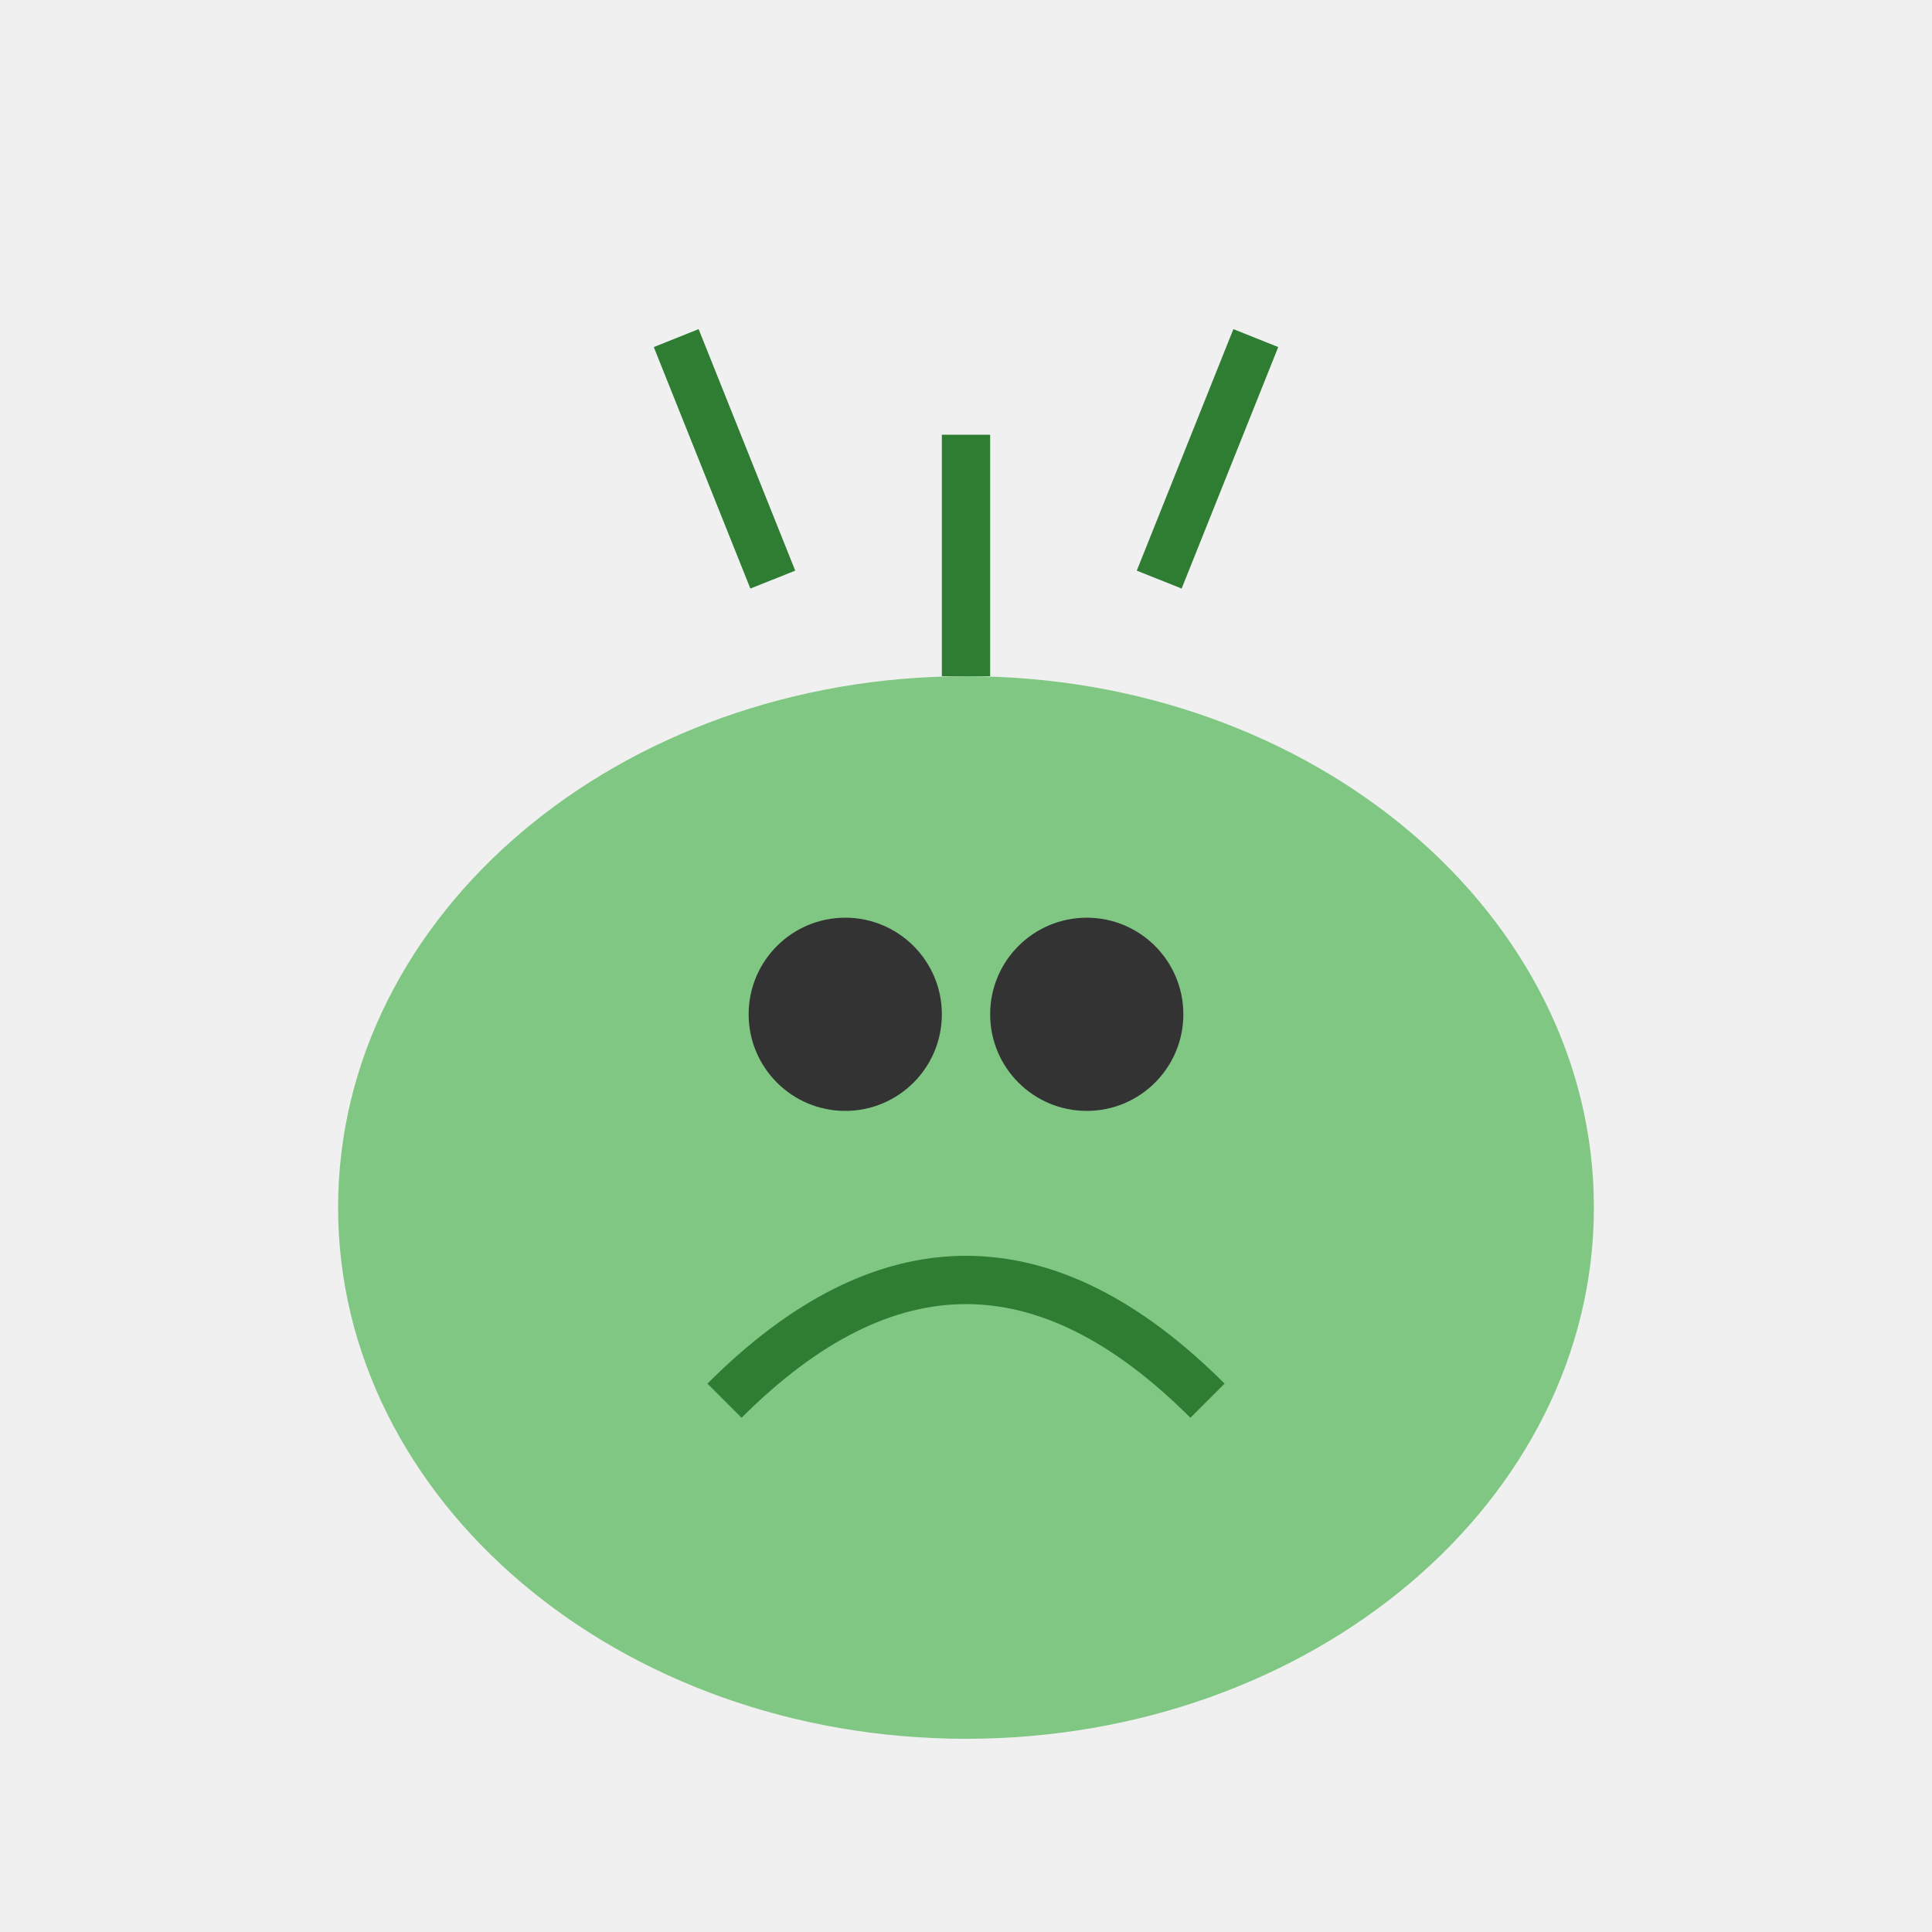
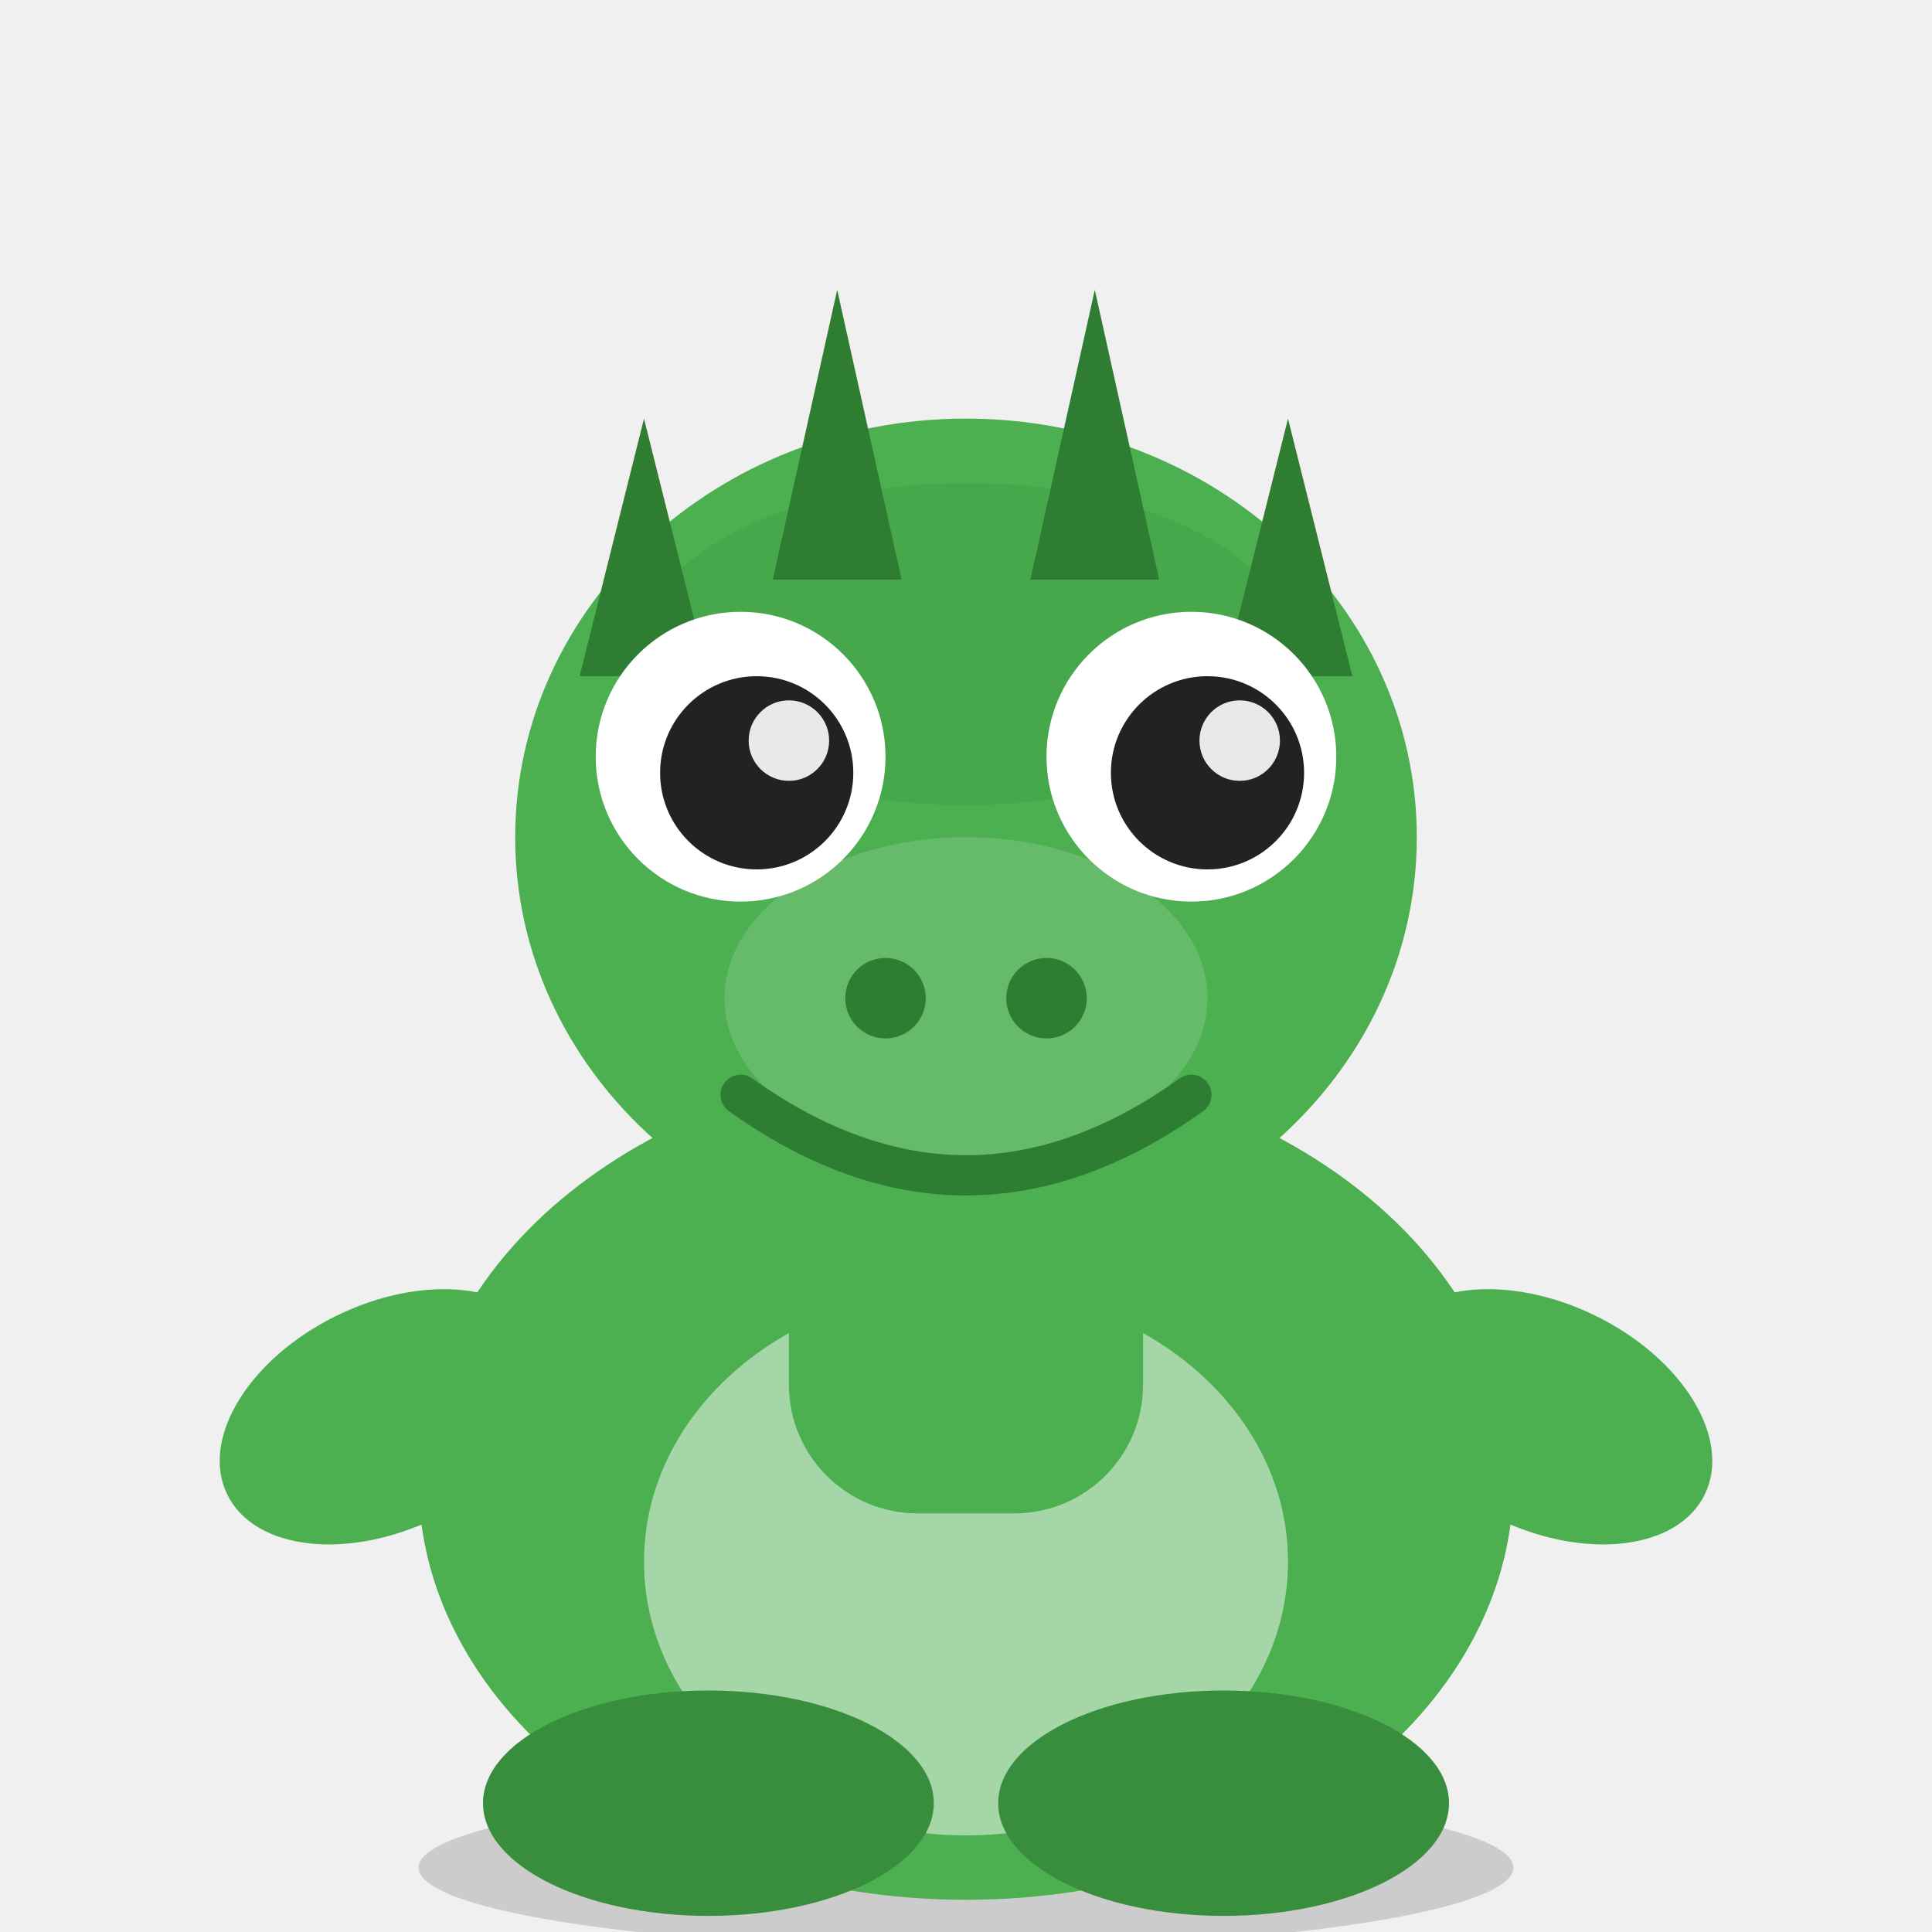
- <svg xmlns="http://www.w3.org/2000/svg" viewBox="0 0 80 80" width="80" height="80">
-   <ellipse cx="40" cy="50" rx="26" ry="22" fill="#81C784" />
-   <circle cx="35" cy="42" r="4" fill="#333" />
-   <circle cx="45" cy="42" r="4" fill="#333" />
-   <path d="M30 58 Q40 48 50 58" fill="none" stroke="#2e7d32" stroke-width="2" />
-   <path d="M40 28 L40 18 M32 24 L28 14 M48 24 L52 14" stroke="#2e7d32" stroke-width="2" fill="none" />
+ <svg xmlns="http://www.w3.org/2000/svg" viewBox="0 0 120 120" width="120" height="120">
+   <ellipse cx="60" cy="116" rx="34" ry="5" fill="rgba(0,0,0,0.15)" />
+   <ellipse cx="60" cy="92" rx="34" ry="26" fill="#4CAF50" />
+   <ellipse cx="60" cy="97" rx="20" ry="17" fill="#A5D6A7" />
+   <rect x="49" y="66" width="22" height="28" rx="8" fill="#4CAF50" />
+   <ellipse cx="60" cy="52" rx="28" ry="26" fill="#4CAF50" />
+   <ellipse cx="60" cy="40" rx="20" ry="10" fill="#388E3C" opacity="0.25" />
+   <polygon points="36,42 40,26 44,42" fill="#2E7D32" />
+   <polygon points="48,36 52,18 56,36" fill="#2E7D32" />
+   <polygon points="64,36 68,18 72,36" fill="#2E7D32" />
+   <polygon points="76,42 80,26 84,42" fill="#2E7D32" />
+   <ellipse cx="60" cy="62" rx="15" ry="10" fill="#66BB6A" />
+   <circle cx="46" cy="47" r="9" fill="#fff" />
+   <circle cx="74" cy="47" r="9" fill="#fff" />
+   <circle cx="47" cy="48" r="6" fill="#222" />
+   <circle cx="75" cy="48" r="6" fill="#222" />
+   <circle cx="49" cy="46" r="2.5" fill="#fff" opacity="0.9" />
+   <circle cx="77" cy="46" r="2.5" fill="#fff" opacity="0.9" />
+   <circle cx="55" cy="62" r="2.5" fill="#2E7D32" />
+   <circle cx="65" cy="62" r="2.5" fill="#2E7D32" />
+   <path d="M46 68 Q60 78 74 68" fill="none" stroke="#2E7D32" stroke-width="2.5" stroke-linecap="round" />
+   <ellipse cx="24" cy="88" rx="11" ry="7" fill="#4CAF50" transform="rotate(-26 24 88)" />
+   <ellipse cx="96" cy="88" rx="11" ry="7" fill="#4CAF50" transform="rotate(26 96 88)" />
+   <ellipse cx="44" cy="112" rx="14" ry="7" fill="#388E3C" />
+   <ellipse cx="76" cy="112" rx="14" ry="7" fill="#388E3C" />
</svg>
